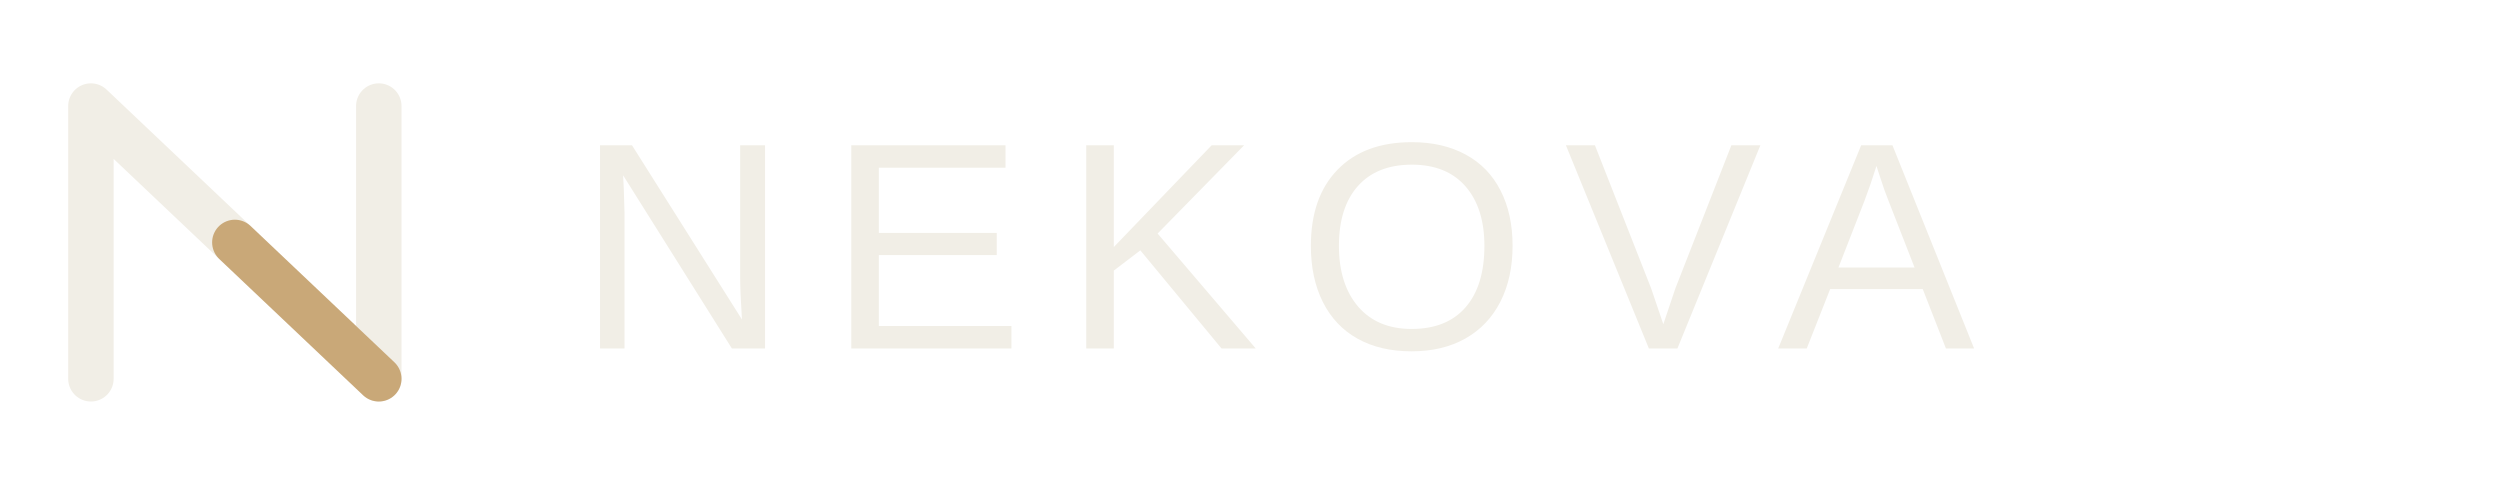
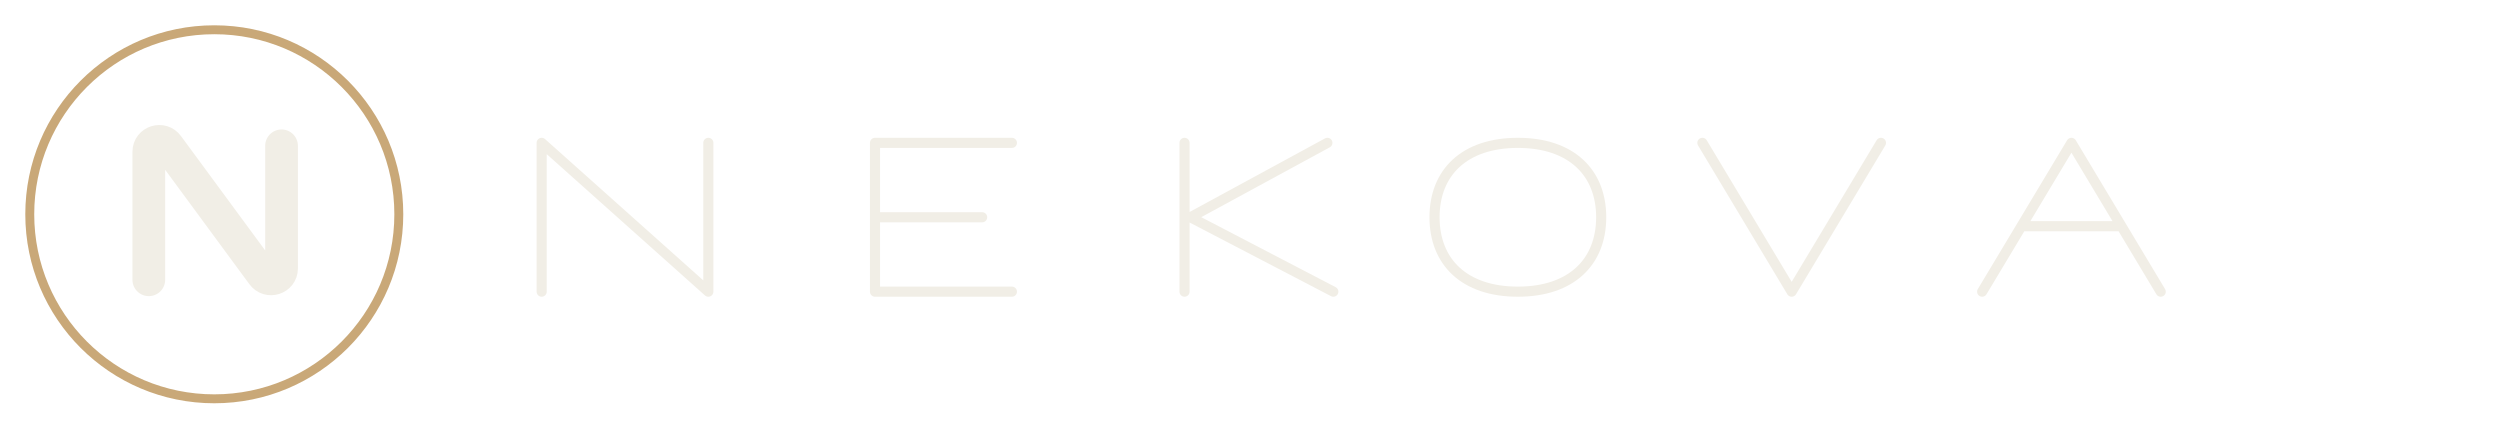
- <svg xmlns="http://www.w3.org/2000/svg" viewBox="0 0 330 64" fill="none">
-   <path d="M12 50V14l38 36V14" stroke="#F1EEE6" stroke-linecap="round" stroke-linejoin="round" stroke-width="6" />
-   <path d="M31 32 50 50" stroke="#C9A878" stroke-linecap="round" stroke-width="6" />
-   <text x="76" y="46" fill="#F1EEE6" font-family="Arial, Helvetica, sans-serif" font-size="39" font-weight="500" letter-spacing="5">NEKOVA</text>
+ <svg xmlns="http://www.w3.org/2000/svg" viewBox="0 0 420 72" fill="none">
+   <circle cx="36" cy="36" r="31" stroke="#C9A878" stroke-width="1.5" />
+   <path d="M25 47V25.5C25 23.8 27.2 23.1 28.2 24.5L44.1 46.1C45.1 47.5 47.3 46.8 47.3 45.1V24.5" stroke="#F1EEE6" stroke-linecap="round" stroke-linejoin="round" stroke-width="5.5" />
+   <g stroke="#F1EEE6" stroke-linecap="round" stroke-linejoin="round" stroke-width="1.7">
+     <path d="M91 49V24L119 49V24" />
+     <path d="M170 24H147V49H170M147 36.5H165" />
+     <path d="M199 24V49M223 24L200 36.5L224 49" />
+     <path d="M255 24C246 24 241 29 241 36.5S246 49 255 49S269 44 269 36.5S264 24 255 24Z" />
+     <path d="M286 24L301 49L316 24" />
+     <path d="M333 49L348 24L363 49M340 38H356" />
+   </g>
</svg>
